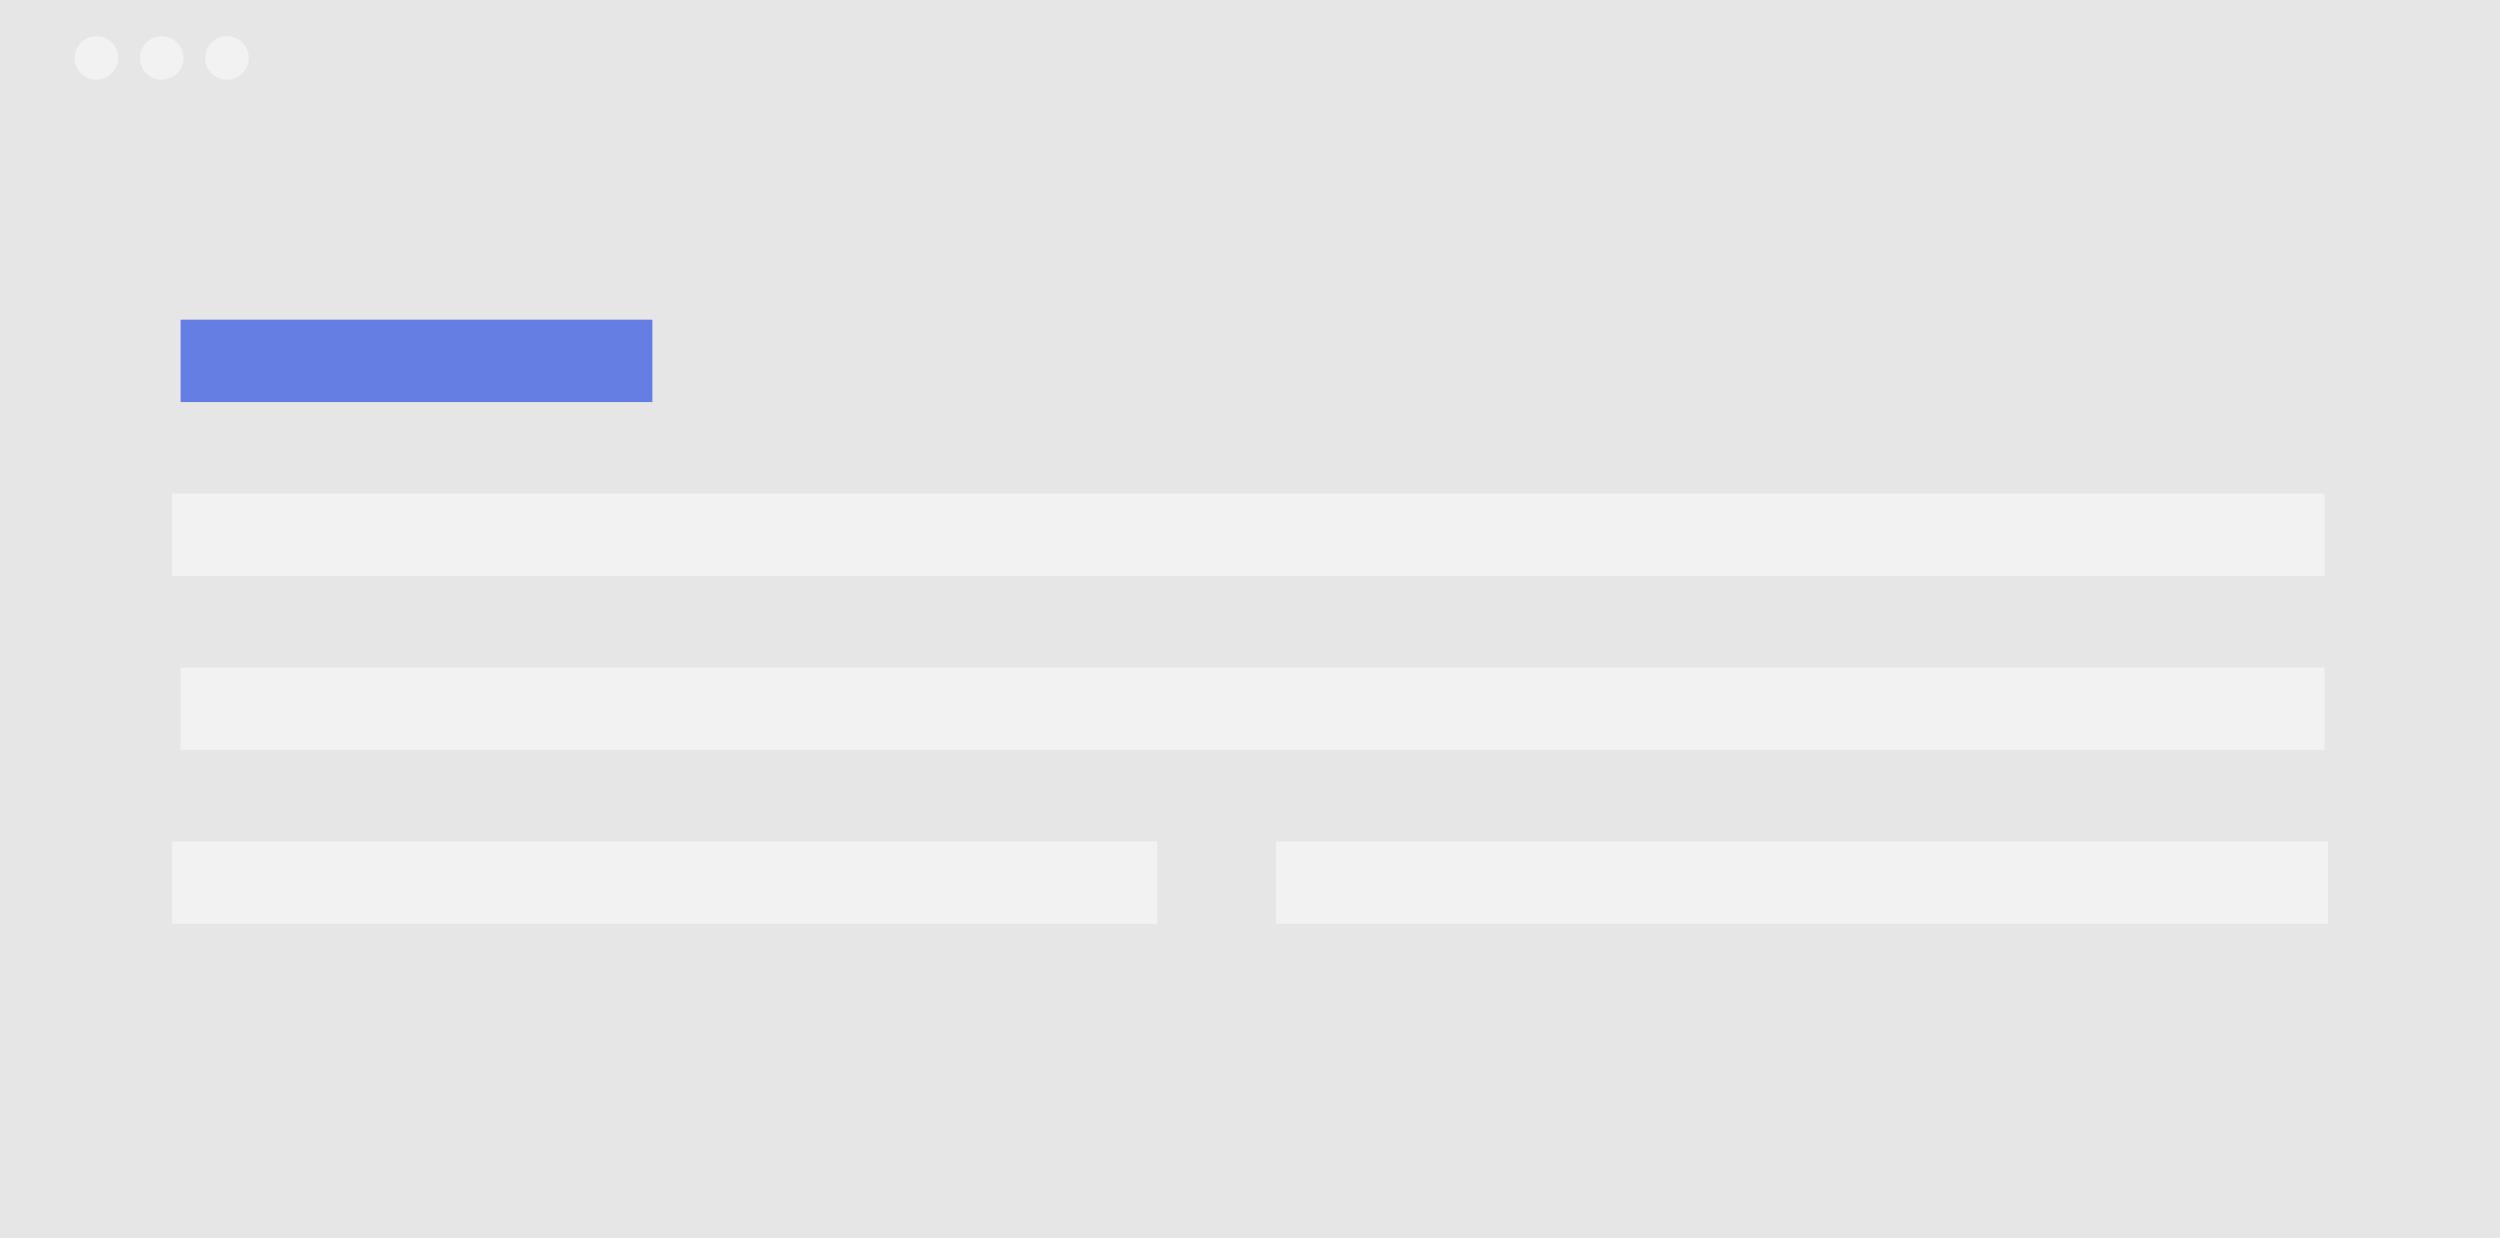
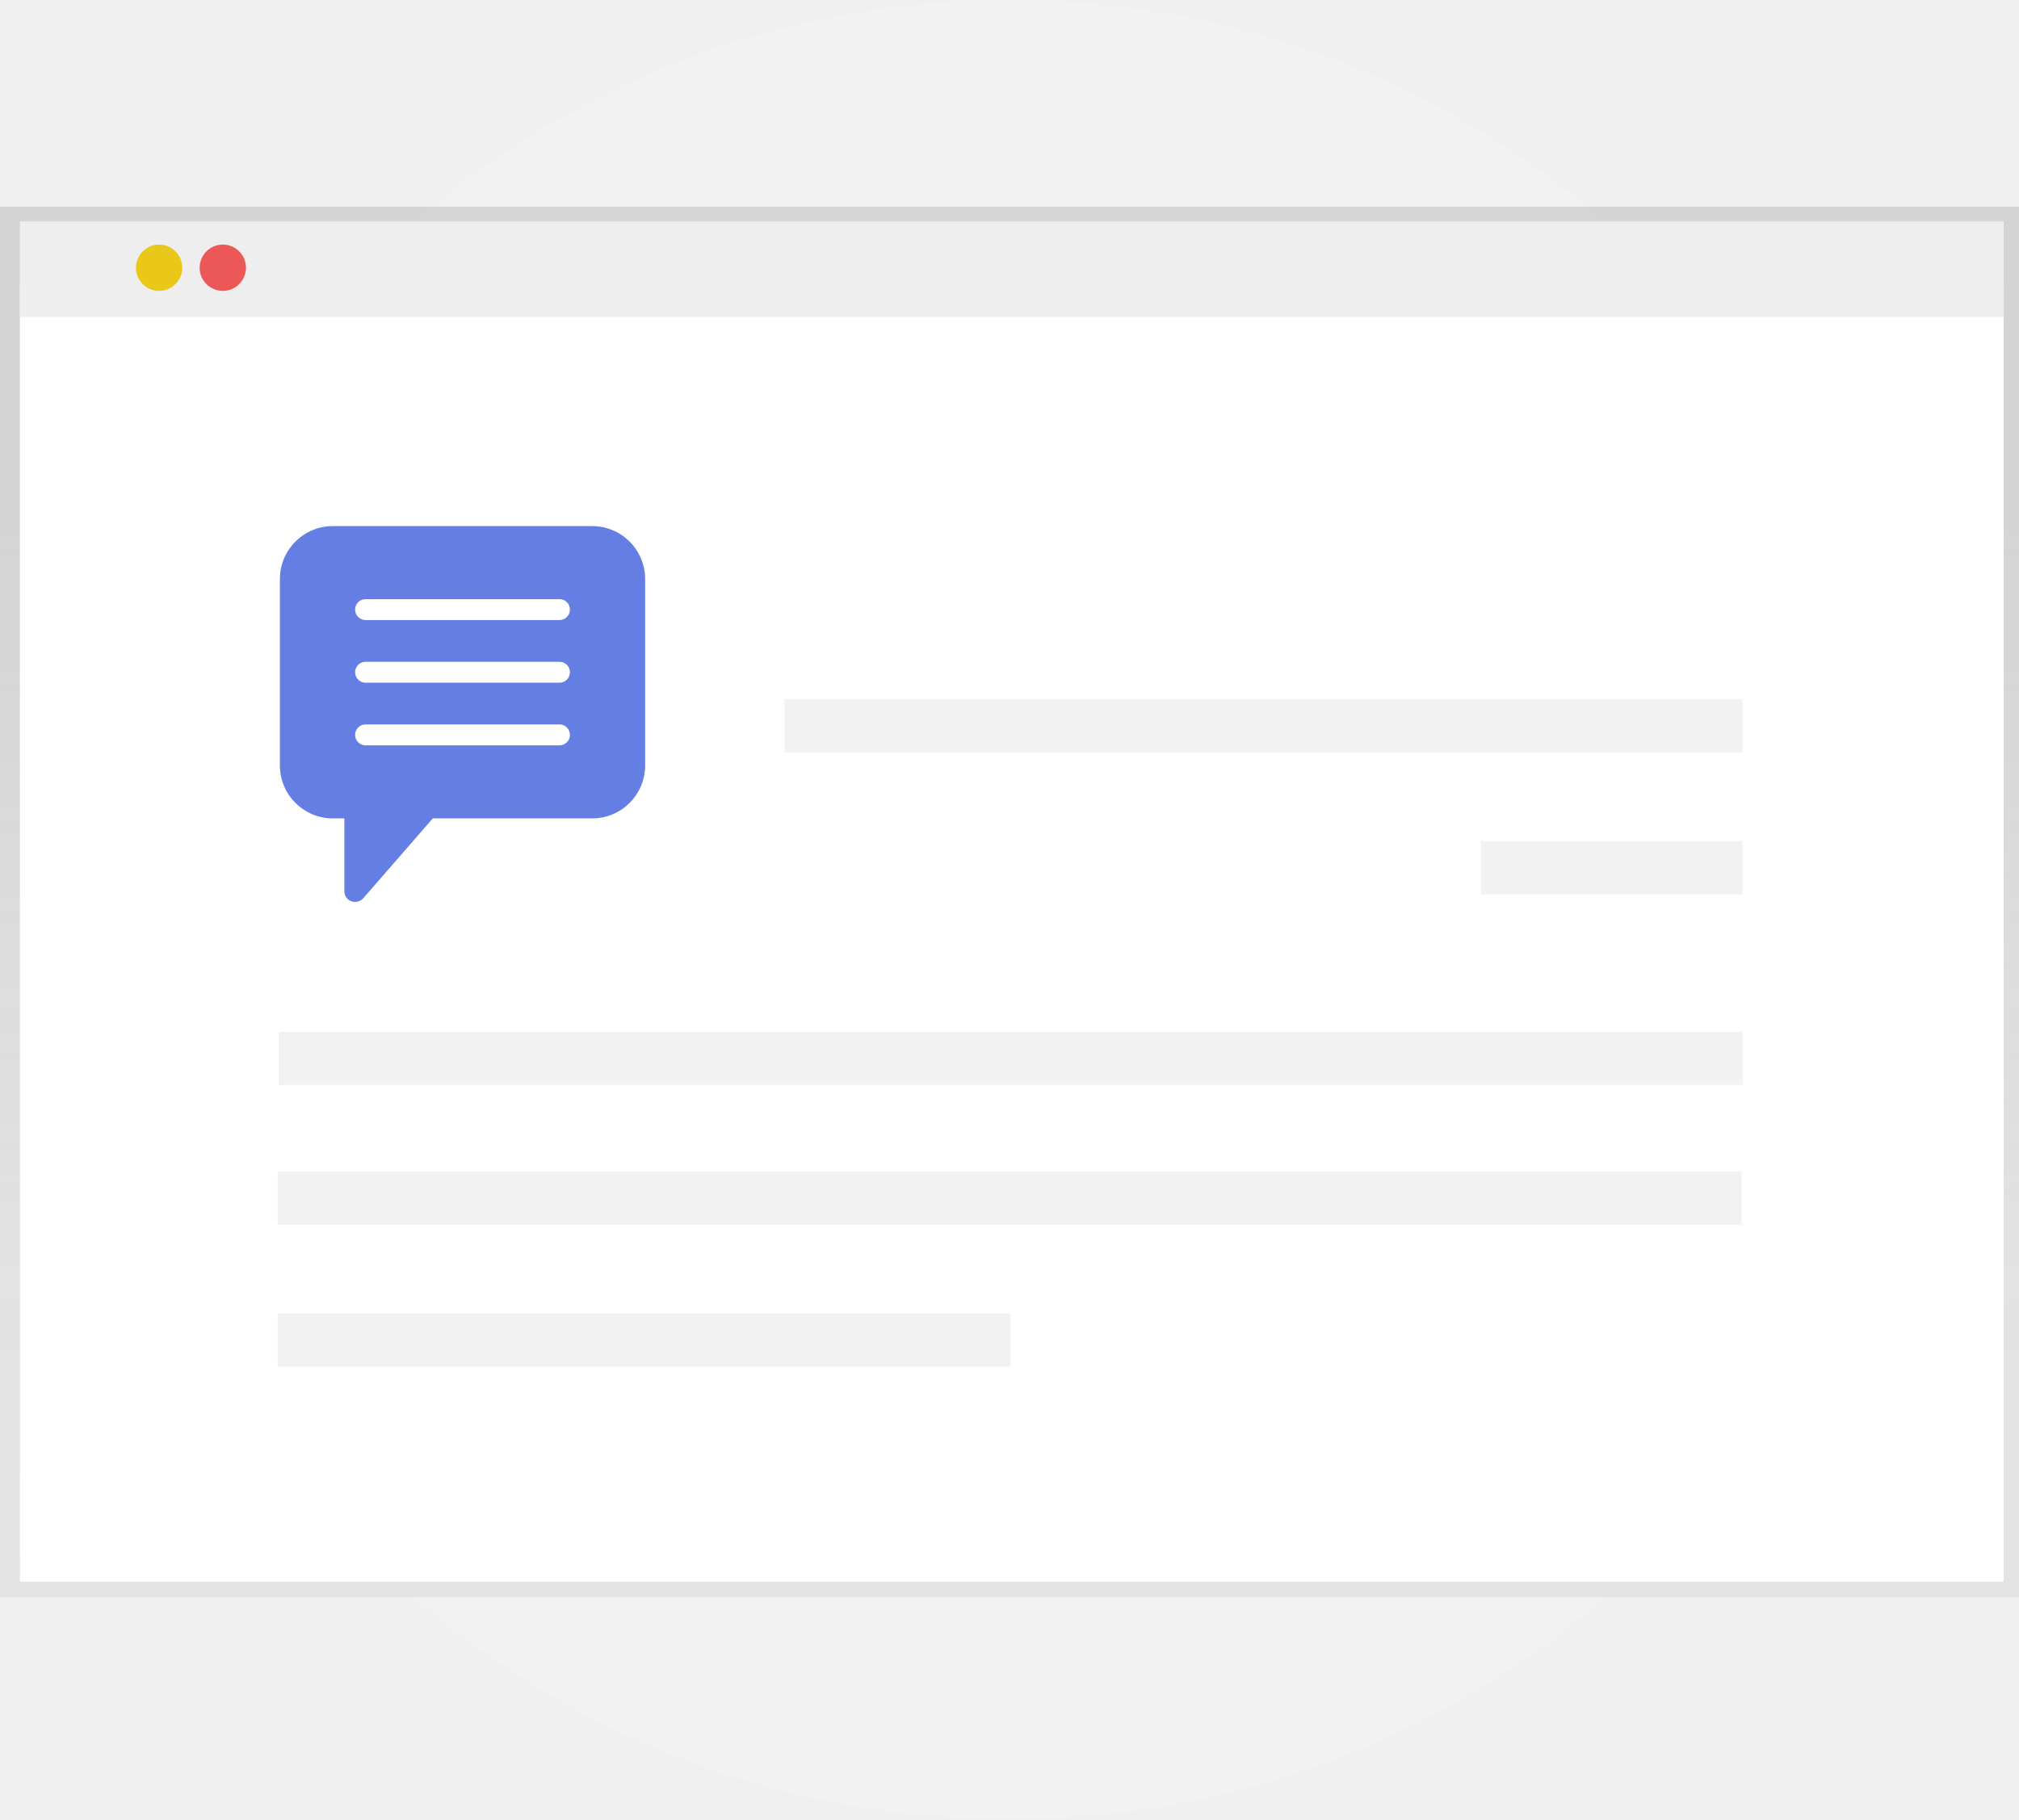
- <svg xmlns="http://www.w3.org/2000/svg" id="Component_45_1" width="305" height="151" data-name="Component 45 – 1" viewBox="0 0 305 151">
+ <svg xmlns="http://www.w3.org/2000/svg" width="257.424" height="232" viewBox="0 0 257.424 232">
  <defs>
-     <style>
-             .cls-1{fill:#f2f2f2}.cls-2{fill:#e6e6e6}.cls-3{fill:#657ee4}
-         </style>
+     <linearGradient id="linear-gradient" x1="0.5" y1="0.227" x2="0.5" y2="1.227" gradientUnits="objectBoundingBox">
+       <stop offset="0" stop-color="gray" stop-opacity="0.251" />
+       <stop offset="0.54" stop-color="gray" stop-opacity="0.122" />
+       <stop offset="1" stop-color="gray" stop-opacity="0.102" />
+     </linearGradient>
  </defs>
-   <circle id="Ellipse_848" cx="2.656" cy="2.656" r="2.656" class="cls-1" data-name="Ellipse 848" transform="translate(9.104 4.414)" />
-   <circle id="Ellipse_849" cx="2.656" cy="2.656" r="2.656" class="cls-1" data-name="Ellipse 849" transform="translate(17.071 4.414)" />
-   <circle id="Ellipse_850" cx="2.656" cy="2.656" r="2.656" class="cls-1" data-name="Ellipse 850" transform="translate(25.038 4.414)" />
-   <circle id="Ellipse_848-2" cx="2.656" cy="2.656" r="2.656" class="cls-1" data-name="Ellipse 848" transform="translate(9.104 4.414)" />
-   <circle id="Ellipse_849-2" cx="2.656" cy="2.656" r="2.656" class="cls-1" data-name="Ellipse 849" transform="translate(17.071 4.414)" />
-   <circle id="Ellipse_850-2" cx="2.656" cy="2.656" r="2.656" class="cls-1" data-name="Ellipse 850" transform="translate(25.038 4.414)" />
-   <path id="Rectangle_1405" d="M0 0h305v151H0z" class="cls-2" data-name="Rectangle 1405" />
-   <circle id="Ellipse_848-3" cx="2.656" cy="2.656" r="2.656" class="cls-1" data-name="Ellipse 848" transform="translate(9.105 4.414)" />
-   <circle id="Ellipse_849-3" cx="2.656" cy="2.656" r="2.656" class="cls-1" data-name="Ellipse 849" transform="translate(17.071 4.414)" />
-   <circle id="Ellipse_850-3" cx="2.656" cy="2.656" r="2.656" class="cls-1" data-name="Ellipse 850" transform="translate(25.038 4.414)" />
-   <g id="Group_3311" data-name="Group 3311" transform="translate(-203.45 -159.2)">
-     <path id="Rectangle_1392" d="M0 0h57.556v10.05H0z" class="cls-3" data-name="Rectangle 1392" transform="translate(225.485 198.2)" />
-     <path id="Rectangle_1393" d="M0 0h261.556v10.05H0z" class="cls-1" data-name="Rectangle 1393" transform="translate(225.485 240.64)" />
-     <path id="Path_1611" d="M0 0h262.591v10.05H0z" class="cls-1" data-name="Path 1611" transform="translate(224.45 219.42)" />
-     <path id="Path_1610" d="M0 0h120.184v10.05H0z" class="cls-1" data-name="Path 1610" transform="translate(224.45 261.85)" />
-     <path id="Rectangle_1396" d="M0 0h128.317v10.05H0z" class="cls-1" data-name="Rectangle 1396" transform="translate(359.134 261.85)" />
+   <g id="selected-conversation-single" transform="translate(-879.312 -352.91)">
+     <circle id="Ellipse_847" data-name="Ellipse 847" cx="116" cy="116" r="116" transform="translate(892 352.91)" fill="#f2f2f2" />
+     <path id="Path_1980" data-name="Path 1980" d="M74.91,0V177.333H332.334V0Z" transform="translate(804.402 379.26)" fill="url(#linear-gradient)" />
+     <rect id="Rectangle_1426" data-name="Rectangle 1426" width="252.936" height="165.579" transform="translate(881.849 389.022)" fill="#fff" />
+     <rect id="Rectangle_1427" data-name="Rectangle 1427" width="252.936" height="12.182" transform="translate(881.849 381.146)" fill="#eee" />
+     <circle id="Ellipse_875" data-name="Ellipse 875" cx="2.953" cy="2.953" r="2.953" transform="translate(896.645 384.099)" fill="#eac819" />
+     <circle id="Ellipse_876" data-name="Ellipse 876" cx="2.953" cy="2.953" r="2.953" transform="translate(904.767 384.099)" fill="#ec5858" />
+     <g id="Group_3869" data-name="Group 3869" transform="translate(371.746 78.75)">
+       <rect id="Rectangle_1430" data-name="Rectangle 1430" width="186.667" height="6.788" transform="translate(542.966 423.553)" fill="#f2f2f2" style="isolation: isolate" />
+       <rect id="Rectangle_1431" data-name="Rectangle 1431" width="186.667" height="6.788" transform="translate(543.087 405.735)" fill="#f2f2f2" style="isolation: isolate" />
+       <rect id="Rectangle_1432" data-name="Rectangle 1432" width="33.374" height="6.788" transform="translate(696.38 381.412)" fill="#f2f2f2" style="isolation: isolate" />
+       <rect id="Rectangle_1433" data-name="Rectangle 1433" width="122.182" height="6.788" transform="translate(607.572 363.311)" fill="#f2f2f2" style="isolation: isolate" />
+       <rect id="Rectangle_1434" data-name="Rectangle 1434" width="93.454" height="6.788" transform="translate(542.966 441.654)" fill="#f2f2f2" style="isolation: isolate" />
+     </g>
+     <path id="Path_1986" data-name="Path 1986" d="M22.848,4H55.719a6.755,6.755,0,0,1,6.848,6.656V34.62a6.755,6.755,0,0,1-6.848,6.656H35.49L26.628,51.46a1.4,1.4,0,0,1-1.507.386,1.333,1.333,0,0,1-.9-1.251V41.276h-1.37A6.755,6.755,0,0,1,16,34.62V10.656A6.755,6.755,0,0,1,22.848,4Zm4.109,27.957H51.61a1.332,1.332,0,1,0,0-2.663H26.957a1.332,1.332,0,1,0,0,2.663Zm0-7.988H51.61a1.332,1.332,0,1,0,0-2.663H26.957a1.332,1.332,0,1,0,0,2.663Zm0-7.988H51.61a1.332,1.332,0,1,0,0-2.663H26.957a1.332,1.332,0,1,0,0,2.663Z" transform="translate(899 416)" fill="#657ee4" />
  </g>
</svg>
